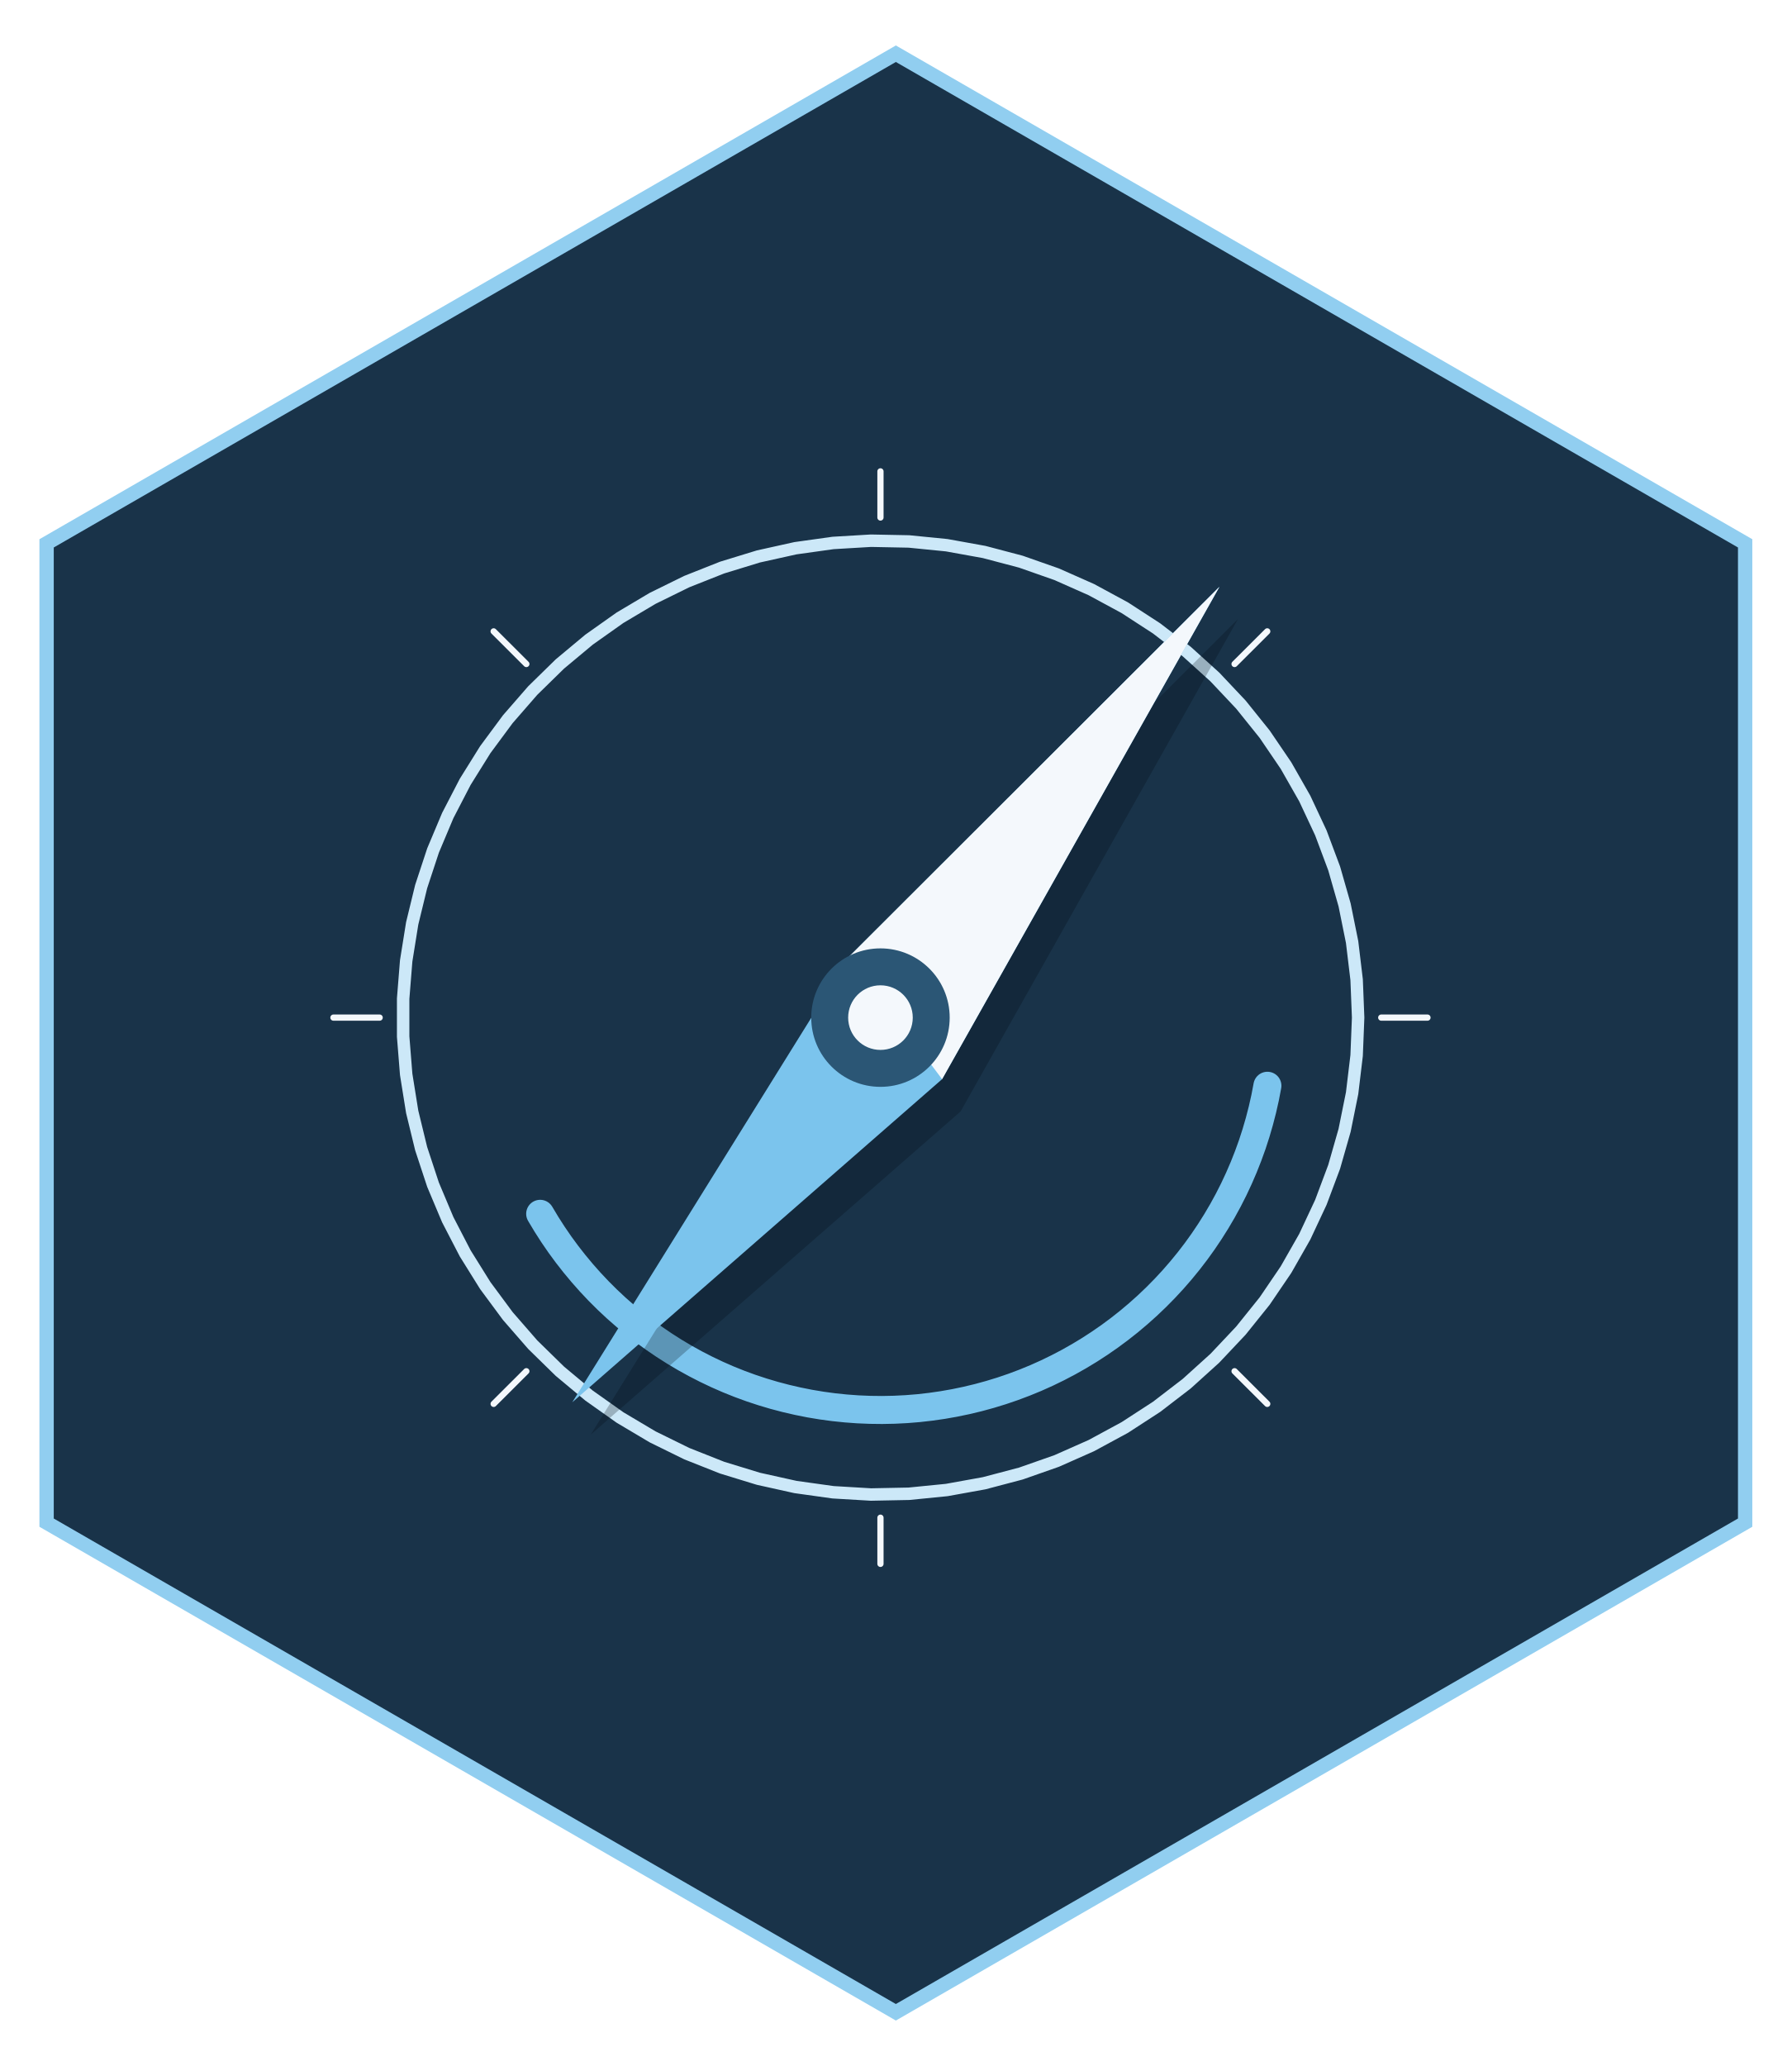
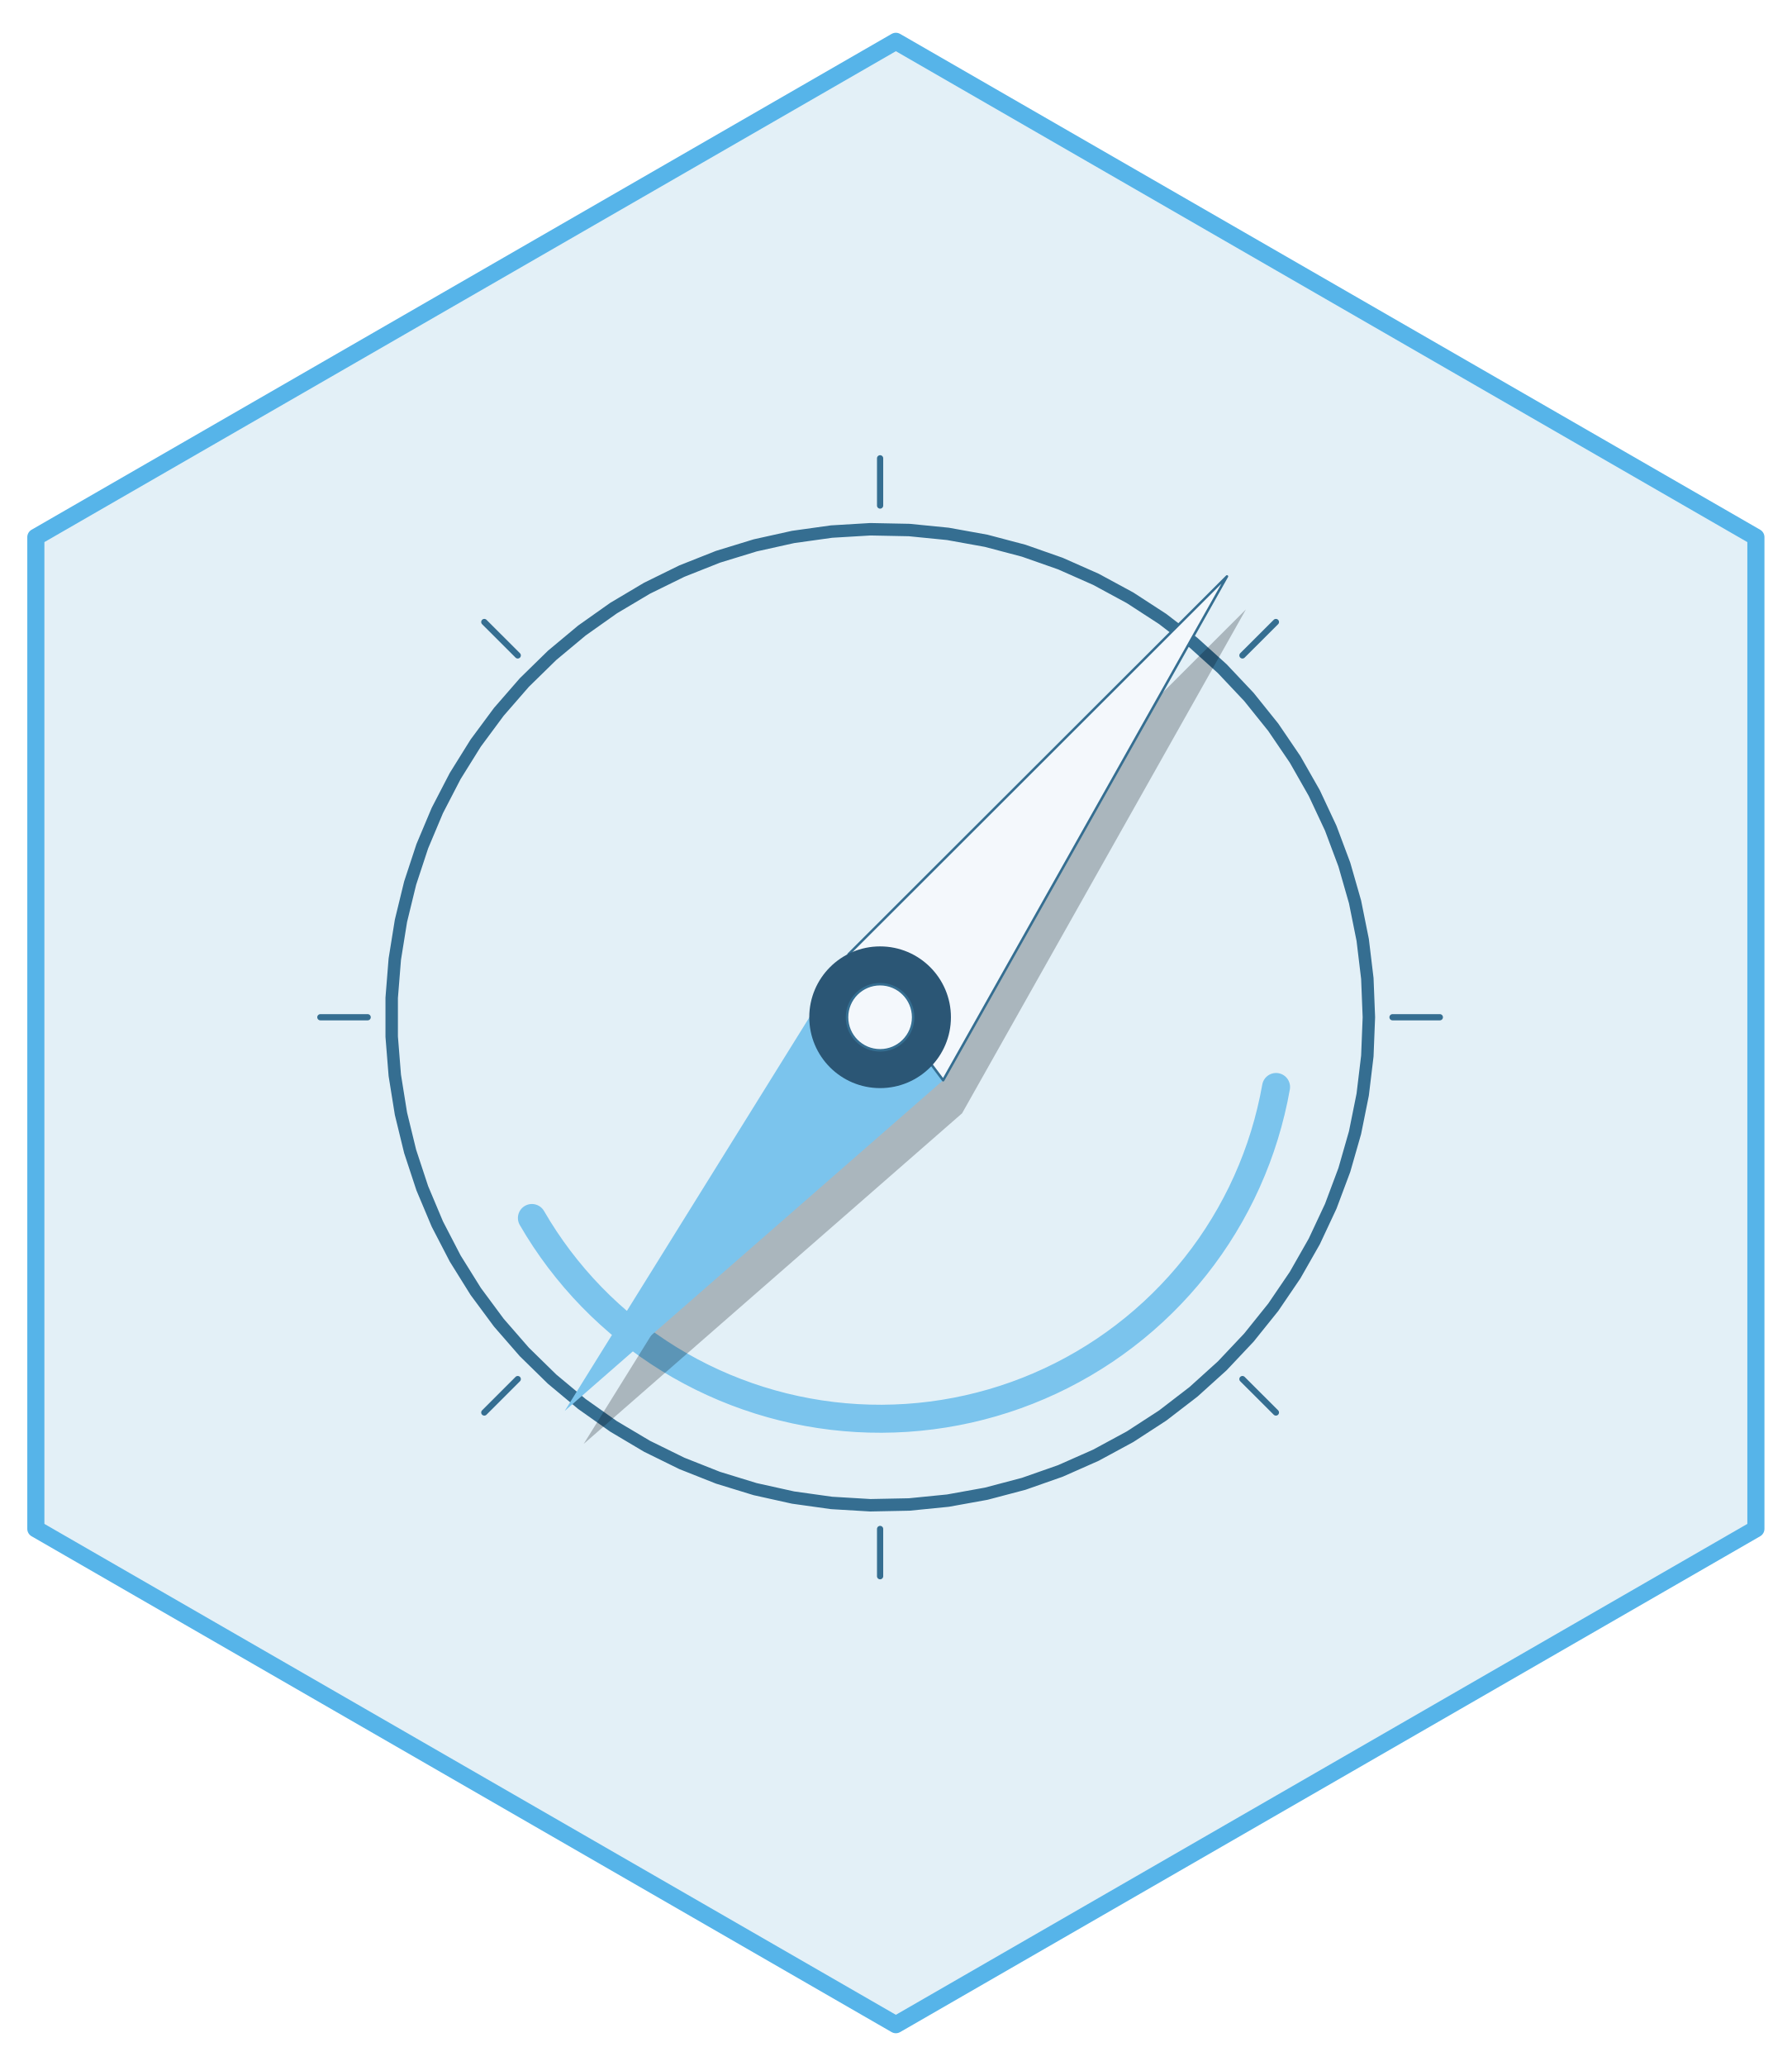
- <svg xmlns="http://www.w3.org/2000/svg" width="432" height="498" viewBox="0 0 432 498">
-   <path fill-rule="nonzero" fill="rgb(100%, 100%, 100%)" fill-opacity="1" d="M 216 4.98 L 427.68 126.988 L 427.68 371.012 L 216 493.02 L 4.32 371.012 L 4.32 126.988 Z M 216 4.98 " />
-   <path fill-rule="nonzero" fill="rgb(56.863%, 80.784%, 94.118%)" fill-opacity="1" d="M 216 10.957 L 422.496 129.977 L 422.496 368.023 L 216 487.043 L 9.504 368.023 L 9.504 129.977 Z M 216 10.957 " />
-   <path fill-rule="nonzero" fill="rgb(9.804%, 20%, 28.627%)" fill-opacity="1" d="M 216 14.941 L 419.039 131.969 L 419.039 366.031 L 216 483.059 L 12.961 366.031 L 12.961 131.969 Z M 216 14.941 " />
-   <path fill="none" stroke-width="3" stroke-linecap="round" stroke-linejoin="round" stroke="rgb(80%, 90.98%, 97.255%)" stroke-opacity="1" stroke-miterlimit="10" d="M 327.457 245.289 L 327.094 236.156 L 326.004 227.078 L 324.191 218.117 L 321.676 209.324 L 318.469 200.762 L 314.59 192.48 L 310.062 184.535 L 304.918 176.969 L 299.188 169.84 L 292.91 163.184 L 286.121 157.047 L 278.863 151.473 L 271.188 146.488 L 263.137 142.129 L 254.766 138.418 L 246.129 135.387 L 237.273 133.051 L 228.262 131.422 L 219.152 130.516 L 209.996 130.336 L 200.855 130.879 L 191.785 132.148 L 182.844 134.133 L 174.094 136.816 L 165.578 140.191 L 157.363 144.227 L 149.492 148.902 L 142.023 154.188 L 134.992 160.051 L 128.453 166.449 L 122.445 173.348 L 117.004 180.699 L 112.164 188.461 L 107.957 196.582 L 104.41 205.012 L 101.547 213.695 L 99.383 222.578 L 97.934 231.605 L 97.203 240.719 L 97.203 249.863 L 97.934 258.977 L 99.383 268.004 L 101.547 276.887 L 104.41 285.57 L 107.957 294 L 112.164 302.121 L 117.004 309.883 L 122.445 317.234 L 128.453 324.133 L 134.992 330.531 L 142.023 336.395 L 149.492 341.68 L 157.363 346.355 L 165.578 350.391 L 174.094 353.766 L 182.844 356.449 L 191.785 358.434 L 200.855 359.703 L 209.996 360.246 L 219.152 360.066 L 228.262 359.16 L 237.273 357.531 L 246.129 355.195 L 254.766 352.164 L 263.137 348.453 L 271.188 344.094 L 278.863 339.109 L 286.121 333.535 L 292.91 327.398 L 299.188 320.742 L 304.918 313.613 L 310.062 306.047 L 314.59 298.102 L 318.469 289.82 L 321.676 281.258 L 324.191 272.465 L 326.004 263.504 L 327.094 254.426 L 327.457 245.289 " />
-   <path fill="none" stroke-width="6.75" stroke-linecap="round" stroke-linejoin="round" stroke="rgb(48.235%, 76.863%, 92.941%)" stroke-opacity="1" stroke-miterlimit="10" d="M 130.238 292.582 L 131.742 295.09 L 133.324 297.555 L 134.98 299.969 L 136.711 302.328 L 138.516 304.633 L 140.391 306.883 L 142.332 309.074 L 144.34 311.203 L 146.414 313.27 L 148.551 315.27 L 150.75 317.203 L 153.008 319.07 L 155.32 320.863 L 157.688 322.586 L 160.109 324.234 L 162.578 325.809 L 165.098 327.305 L 167.66 328.723 L 170.266 330.059 L 172.91 331.316 L 175.594 332.492 L 178.312 333.582 L 181.066 334.59 L 183.848 335.508 L 186.656 336.344 L 189.488 337.09 L 192.344 337.75 L 195.215 338.324 L 198.105 338.805 L 201.008 339.199 L 203.922 339.5 L 206.848 339.715 L 209.773 339.836 L 212.703 339.871 L 215.633 339.812 L 218.559 339.664 L 221.48 339.426 L 224.391 339.094 L 227.293 338.676 L 230.176 338.168 L 233.047 337.57 L 235.895 336.887 L 238.719 336.113 L 241.52 335.254 L 244.293 334.309 L 247.035 333.277 L 249.746 332.164 L 252.418 330.965 L 255.051 329.684 L 257.645 328.324 L 260.195 326.883 L 262.699 325.367 L 265.156 323.77 L 267.562 322.102 L 269.914 320.359 L 272.215 318.543 L 274.453 316.656 L 276.637 314.703 L 278.754 312.684 L 280.809 310.602 L 282.801 308.453 L 284.723 306.246 L 286.578 303.98 L 288.359 301.66 L 290.07 299.281 L 291.703 296.855 L 293.262 294.379 L 294.746 291.855 L 296.148 289.289 L 297.473 286.676 L 298.711 284.027 L 299.871 281.34 L 300.945 278.617 L 301.938 275.867 L 302.84 273.082 L 303.656 270.273 L 304.387 267.441 L 305.031 264.586 L 305.582 261.715 " />
-   <path fill="none" stroke-width="1.5" stroke-linecap="round" stroke-linejoin="round" stroke="rgb(95.686%, 97.255%, 98.824%)" stroke-opacity="1" stroke-miterlimit="10" d="M 333.027 245.289 L 344.176 245.289 " />
-   <path fill="none" stroke-width="1.5" stroke-linecap="round" stroke-linejoin="round" stroke="rgb(95.686%, 97.255%, 98.824%)" stroke-opacity="1" stroke-miterlimit="10" d="M 297.664 160.055 L 305.543 152.188 " />
-   <path fill="none" stroke-width="1.5" stroke-linecap="round" stroke-linejoin="round" stroke="rgb(95.686%, 97.255%, 98.824%)" stroke-opacity="1" stroke-miterlimit="10" d="M 212.285 124.746 L 212.285 113.621 " />
-   <path fill="none" stroke-width="1.5" stroke-linecap="round" stroke-linejoin="round" stroke="rgb(95.686%, 97.255%, 98.824%)" stroke-opacity="1" stroke-miterlimit="10" d="M 126.906 160.055 L 119.023 152.188 " />
-   <path fill="none" stroke-width="1.5" stroke-linecap="round" stroke-linejoin="round" stroke="rgb(95.686%, 97.255%, 98.824%)" stroke-opacity="1" stroke-miterlimit="10" d="M 91.539 245.289 L 80.395 245.289 " />
-   <path fill="none" stroke-width="1.5" stroke-linecap="round" stroke-linejoin="round" stroke="rgb(95.686%, 97.255%, 98.824%)" stroke-opacity="1" stroke-miterlimit="10" d="M 126.906 330.527 L 119.023 338.395 " />
-   <path fill="none" stroke-width="1.5" stroke-linecap="round" stroke-linejoin="round" stroke="rgb(95.686%, 97.255%, 98.824%)" stroke-opacity="1" stroke-miterlimit="10" d="M 212.285 365.832 L 212.285 376.961 " />
-   <path fill="none" stroke-width="1.5" stroke-linecap="round" stroke-linejoin="round" stroke="rgb(95.686%, 97.255%, 98.824%)" stroke-opacity="1" stroke-miterlimit="10" d="M 297.664 330.527 L 305.543 338.395 " />
-   <path fill-rule="nonzero" fill="rgb(1.176%, 3.922%, 7.059%)" fill-opacity="0.251" d="M 142.438 345.805 L 231.605 267.914 L 298.477 149.227 L 209.312 238.242 Z M 142.438 345.805 " />
-   <path fill-rule="nonzero" fill="rgb(48.235%, 76.863%, 92.941%)" fill-opacity="1" d="M 137.98 338.016 L 227.145 260.129 L 294.02 141.438 L 204.855 230.453 Z M 137.98 338.016 " />
-   <path fill-rule="nonzero" fill="rgb(95.686%, 97.255%, 98.824%)" fill-opacity="1" d="M 204.855 230.453 L 227.145 260.129 L 294.02 141.438 Z M 204.855 230.453 " />
-   <path fill-rule="nonzero" fill="rgb(16.863%, 33.725%, 45.882%)" fill-opacity="1" d="M 228.977 245.289 C 228.977 254.508 221.504 261.98 212.285 261.98 C 203.066 261.98 195.594 254.508 195.594 245.289 C 195.594 236.074 203.066 228.602 212.285 228.602 C 221.504 228.602 228.977 236.074 228.977 245.289 " />
-   <path fill-rule="nonzero" fill="rgb(95.686%, 97.255%, 98.824%)" fill-opacity="1" d="M 220.074 245.289 C 220.074 249.594 216.586 253.078 212.285 253.078 C 207.984 253.078 204.496 249.594 204.496 245.289 C 204.496 240.988 207.984 237.504 212.285 237.504 C 216.586 237.504 220.074 240.988 220.074 245.289 " />
+ <svg xmlns="http://www.w3.org/2000/svg" width="432pt" height="498pt" viewBox="0 0 432 498">
+   <path fill-rule="nonzero" fill="rgb(89.02%, 94.118%, 96.863%)" fill-opacity="1" stroke-width="4.125" stroke-linecap="round" stroke-linejoin="round" stroke="rgb(33.725%, 70.588%, 91.373%)" stroke-opacity="1" stroke-miterlimit="10" d="M 216 9.961 L 423.359 129.48 L 423.359 368.52 L 216 488.039 L 8.641 368.52 L 8.641 129.48 Z M 216 9.961 " />
+   <path fill="none" stroke-width="3" stroke-linecap="round" stroke-linejoin="round" stroke="rgb(20.784%, 43.137%, 56.863%)" stroke-opacity="1" stroke-miterlimit="10" d="M 330.047 245.203 L 329.676 235.855 L 328.559 226.57 L 326.711 217.398 L 324.133 208.402 L 320.852 199.641 L 316.883 191.168 L 312.25 183.035 L 306.988 175.297 L 301.125 167.996 L 294.699 161.188 L 287.75 154.91 L 280.328 149.203 L 272.473 144.102 L 264.234 139.641 L 255.668 135.848 L 246.828 132.746 L 237.77 130.355 L 228.547 128.688 L 219.223 127.762 L 209.855 127.574 L 200.5 128.133 L 191.223 129.43 L 182.074 131.461 L 173.117 134.207 L 164.406 137.66 L 156 141.789 L 147.949 146.574 L 140.301 151.984 L 133.109 157.98 L 126.418 164.527 L 120.27 171.59 L 114.699 179.113 L 109.75 187.055 L 105.445 195.363 L 101.816 203.988 L 98.887 212.875 L 96.672 221.965 L 95.188 231.203 L 94.441 240.527 L 94.441 249.883 L 95.188 259.207 L 96.672 268.445 L 98.887 277.535 L 101.816 286.422 L 105.445 295.047 L 109.75 303.355 L 114.699 311.297 L 120.27 318.82 L 126.418 325.879 L 133.109 332.43 L 140.301 338.426 L 147.949 343.836 L 156 348.617 L 164.406 352.75 L 173.117 356.199 L 182.074 358.949 L 191.223 360.98 L 200.5 362.277 L 209.855 362.836 L 219.223 362.648 L 228.547 361.719 L 237.77 360.055 L 246.828 357.664 L 255.668 354.562 L 264.234 350.77 L 272.473 346.309 L 280.328 341.207 L 287.75 335.5 L 294.699 329.223 L 301.125 322.41 L 306.988 315.113 L 312.25 307.375 L 316.883 299.242 L 320.852 290.77 L 324.133 282.008 L 326.711 273.012 L 328.559 263.84 L 329.676 254.551 L 330.047 245.203 " />
+   <path fill="none" stroke-width="6.75" stroke-linecap="round" stroke-linejoin="round" stroke="rgb(48.235%, 76.863%, 92.941%)" stroke-opacity="1" stroke-miterlimit="10" d="M 128.246 293.594 L 129.785 296.164 L 131.402 298.684 L 133.098 301.152 L 134.867 303.566 L 136.715 305.926 L 138.629 308.227 L 140.617 310.469 L 142.672 312.648 L 144.797 314.762 L 146.984 316.809 L 149.23 318.789 L 151.543 320.699 L 153.91 322.535 L 156.332 324.297 L 158.809 325.984 L 161.336 327.594 L 163.914 329.125 L 166.535 330.574 L 169.203 331.945 L 171.91 333.23 L 174.656 334.434 L 177.438 335.547 L 180.254 336.578 L 183.098 337.52 L 185.973 338.375 L 188.871 339.141 L 191.793 339.816 L 194.734 340.398 L 197.691 340.895 L 200.66 341.297 L 203.645 341.605 L 206.633 341.824 L 209.629 341.949 L 212.625 341.984 L 215.625 341.922 L 218.617 341.773 L 221.605 341.527 L 224.586 341.191 L 227.555 340.762 L 230.508 340.242 L 233.441 339.633 L 236.355 338.93 L 239.25 338.141 L 242.113 337.262 L 244.953 336.293 L 247.758 335.238 L 250.527 334.098 L 253.266 332.871 L 255.961 331.562 L 258.613 330.168 L 261.223 328.695 L 263.785 327.141 L 266.301 325.512 L 268.762 323.801 L 271.168 322.016 L 273.52 320.16 L 275.812 318.23 L 278.047 316.23 L 280.215 314.164 L 282.316 312.031 L 284.355 309.836 L 286.32 307.578 L 288.219 305.258 L 290.043 302.883 L 291.793 300.453 L 293.465 297.969 L 295.059 295.434 L 296.578 292.852 L 298.012 290.223 L 299.367 287.555 L 300.637 284.84 L 301.82 282.094 L 302.922 279.309 L 303.934 276.492 L 304.859 273.645 L 305.695 270.77 L 306.441 267.871 L 307.102 264.949 L 307.668 262.012 " />
+   <path fill="none" stroke-width="1.5" stroke-linecap="round" stroke-linejoin="round" stroke="rgb(20.784%, 43.137%, 56.863%)" stroke-opacity="1" stroke-miterlimit="10" d="M 335.75 245.203 L 347.156 245.203 " />
+   <path fill="none" stroke-width="1.5" stroke-linecap="round" stroke-linejoin="round" stroke="rgb(20.784%, 43.137%, 56.863%)" stroke-opacity="1" stroke-miterlimit="10" d="M 299.562 157.984 L 307.629 149.934 " />
+   <path fill="none" stroke-width="1.5" stroke-linecap="round" stroke-linejoin="round" stroke="rgb(20.784%, 43.137%, 56.863%)" stroke-opacity="1" stroke-miterlimit="10" d="M 212.199 121.859 L 212.199 110.473 " />
+   <path fill="none" stroke-width="1.5" stroke-linecap="round" stroke-linejoin="round" stroke="rgb(20.784%, 43.137%, 56.863%)" stroke-opacity="1" stroke-miterlimit="10" d="M 124.832 157.984 L 116.77 149.934 " />
+   <path fill="none" stroke-width="1.5" stroke-linecap="round" stroke-linejoin="round" stroke="rgb(20.784%, 43.137%, 56.863%)" stroke-opacity="1" stroke-miterlimit="10" d="M 88.645 245.203 L 77.242 245.203 " />
+   <path fill="none" stroke-width="1.5" stroke-linecap="round" stroke-linejoin="round" stroke="rgb(20.784%, 43.137%, 56.863%)" stroke-opacity="1" stroke-miterlimit="10" d="M 124.832 332.422 L 116.77 340.477 " />
+   <path fill="none" stroke-width="1.5" stroke-linecap="round" stroke-linejoin="round" stroke="rgb(20.784%, 43.137%, 56.863%)" stroke-opacity="1" stroke-miterlimit="10" d="M 212.199 368.551 L 212.199 379.938 " />
+   <path fill="none" stroke-width="1.5" stroke-linecap="round" stroke-linejoin="round" stroke="rgb(20.784%, 43.137%, 56.863%)" stroke-opacity="1" stroke-miterlimit="10" d="M 299.562 332.422 L 307.629 340.477 " />
+   <path fill-rule="nonzero" fill="rgb(1.176%, 3.922%, 7.059%)" fill-opacity="0.251" d="M 140.727 348.055 L 231.965 268.355 L 300.395 146.906 L 209.156 237.992 Z M 140.727 348.055 " />
+   <path fill-rule="nonzero" fill="rgb(48.235%, 76.863%, 92.941%)" fill-opacity="1" d="M 136.168 340.086 L 227.406 260.387 L 295.832 138.938 L 204.594 230.023 Z M 136.168 340.086 " />
+   <path fill-rule="nonzero" fill="rgb(95.686%, 97.255%, 98.824%)" fill-opacity="1" stroke-width="0.6" stroke-linecap="round" stroke-linejoin="round" stroke="rgb(20.784%, 43.137%, 56.863%)" stroke-opacity="1" stroke-miterlimit="10" d="M 204.594 230.023 L 227.406 260.387 L 295.832 138.938 Z M 204.594 230.023 " />
+   <path fill-rule="nonzero" fill="rgb(16.863%, 33.725%, 45.882%)" fill-opacity="1" d="M 229.277 245.203 C 229.277 254.637 221.629 262.285 212.199 262.285 C 202.766 262.285 195.121 254.637 195.121 245.203 C 195.121 235.773 202.766 228.125 212.199 228.125 C 221.629 228.125 229.277 235.773 229.277 245.203 " />
+   <path fill-rule="nonzero" fill="rgb(95.686%, 97.255%, 98.824%)" fill-opacity="1" stroke-width="0.6" stroke-linecap="round" stroke-linejoin="round" stroke="rgb(20.784%, 43.137%, 56.863%)" stroke-opacity="1" stroke-miterlimit="10" d="M 220.168 245.203 C 220.168 249.605 216.602 253.176 212.199 253.176 C 207.797 253.176 204.227 249.605 204.227 245.203 C 204.227 240.805 207.797 237.234 212.199 237.234 C 216.602 237.234 220.168 240.805 220.168 245.203 " />
</svg>
